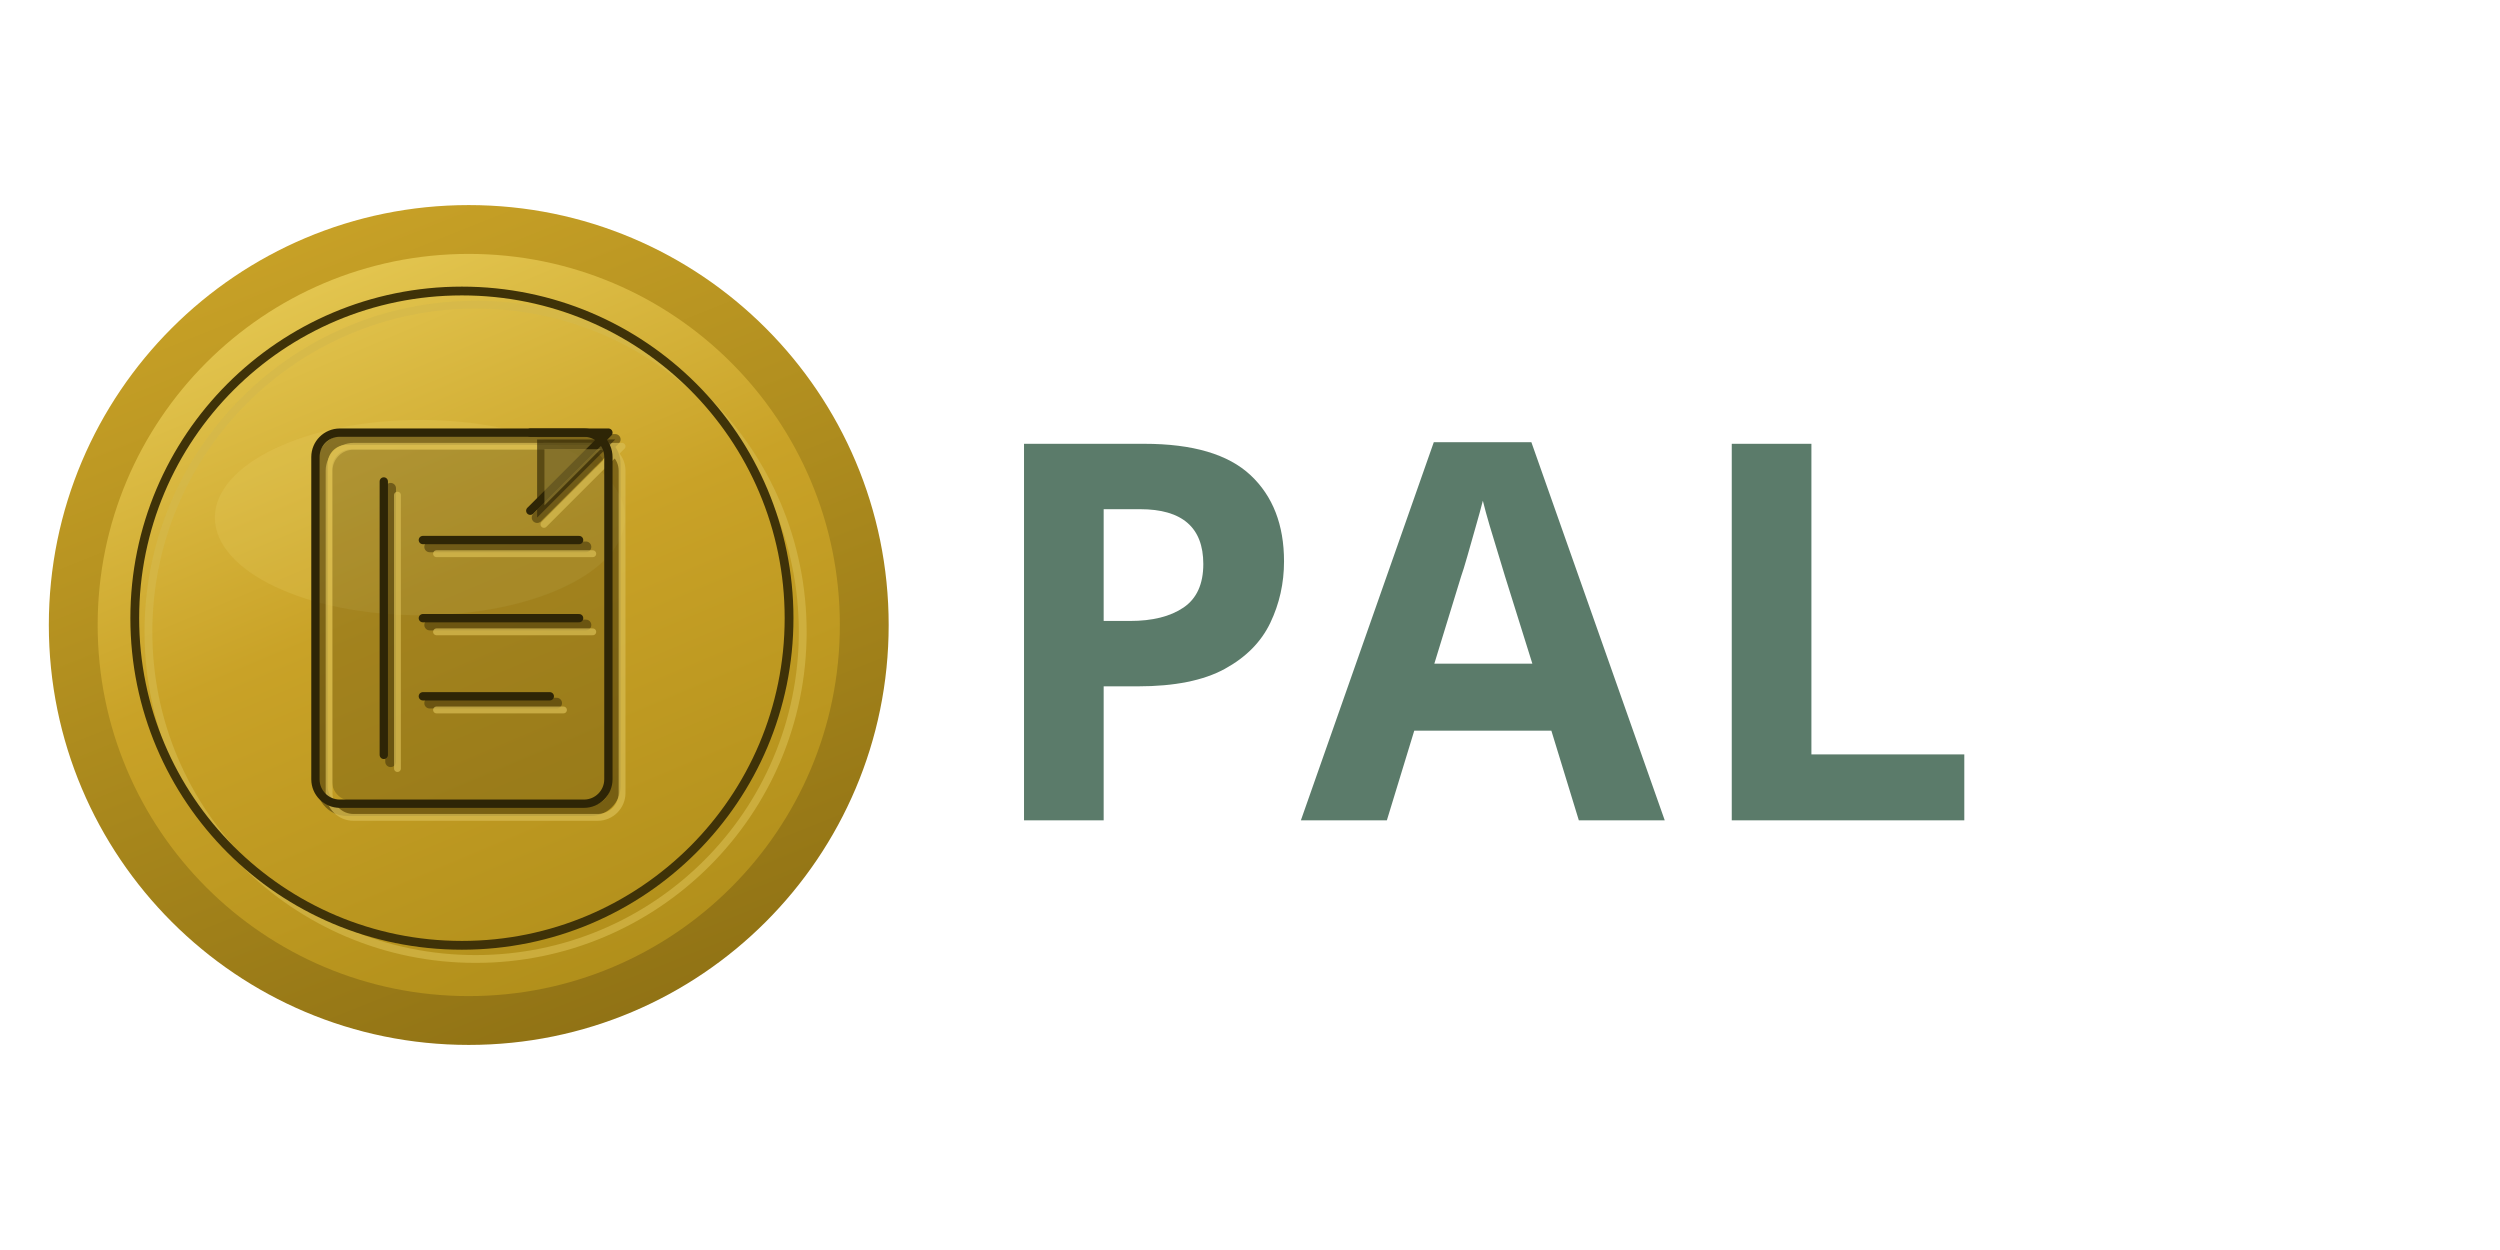
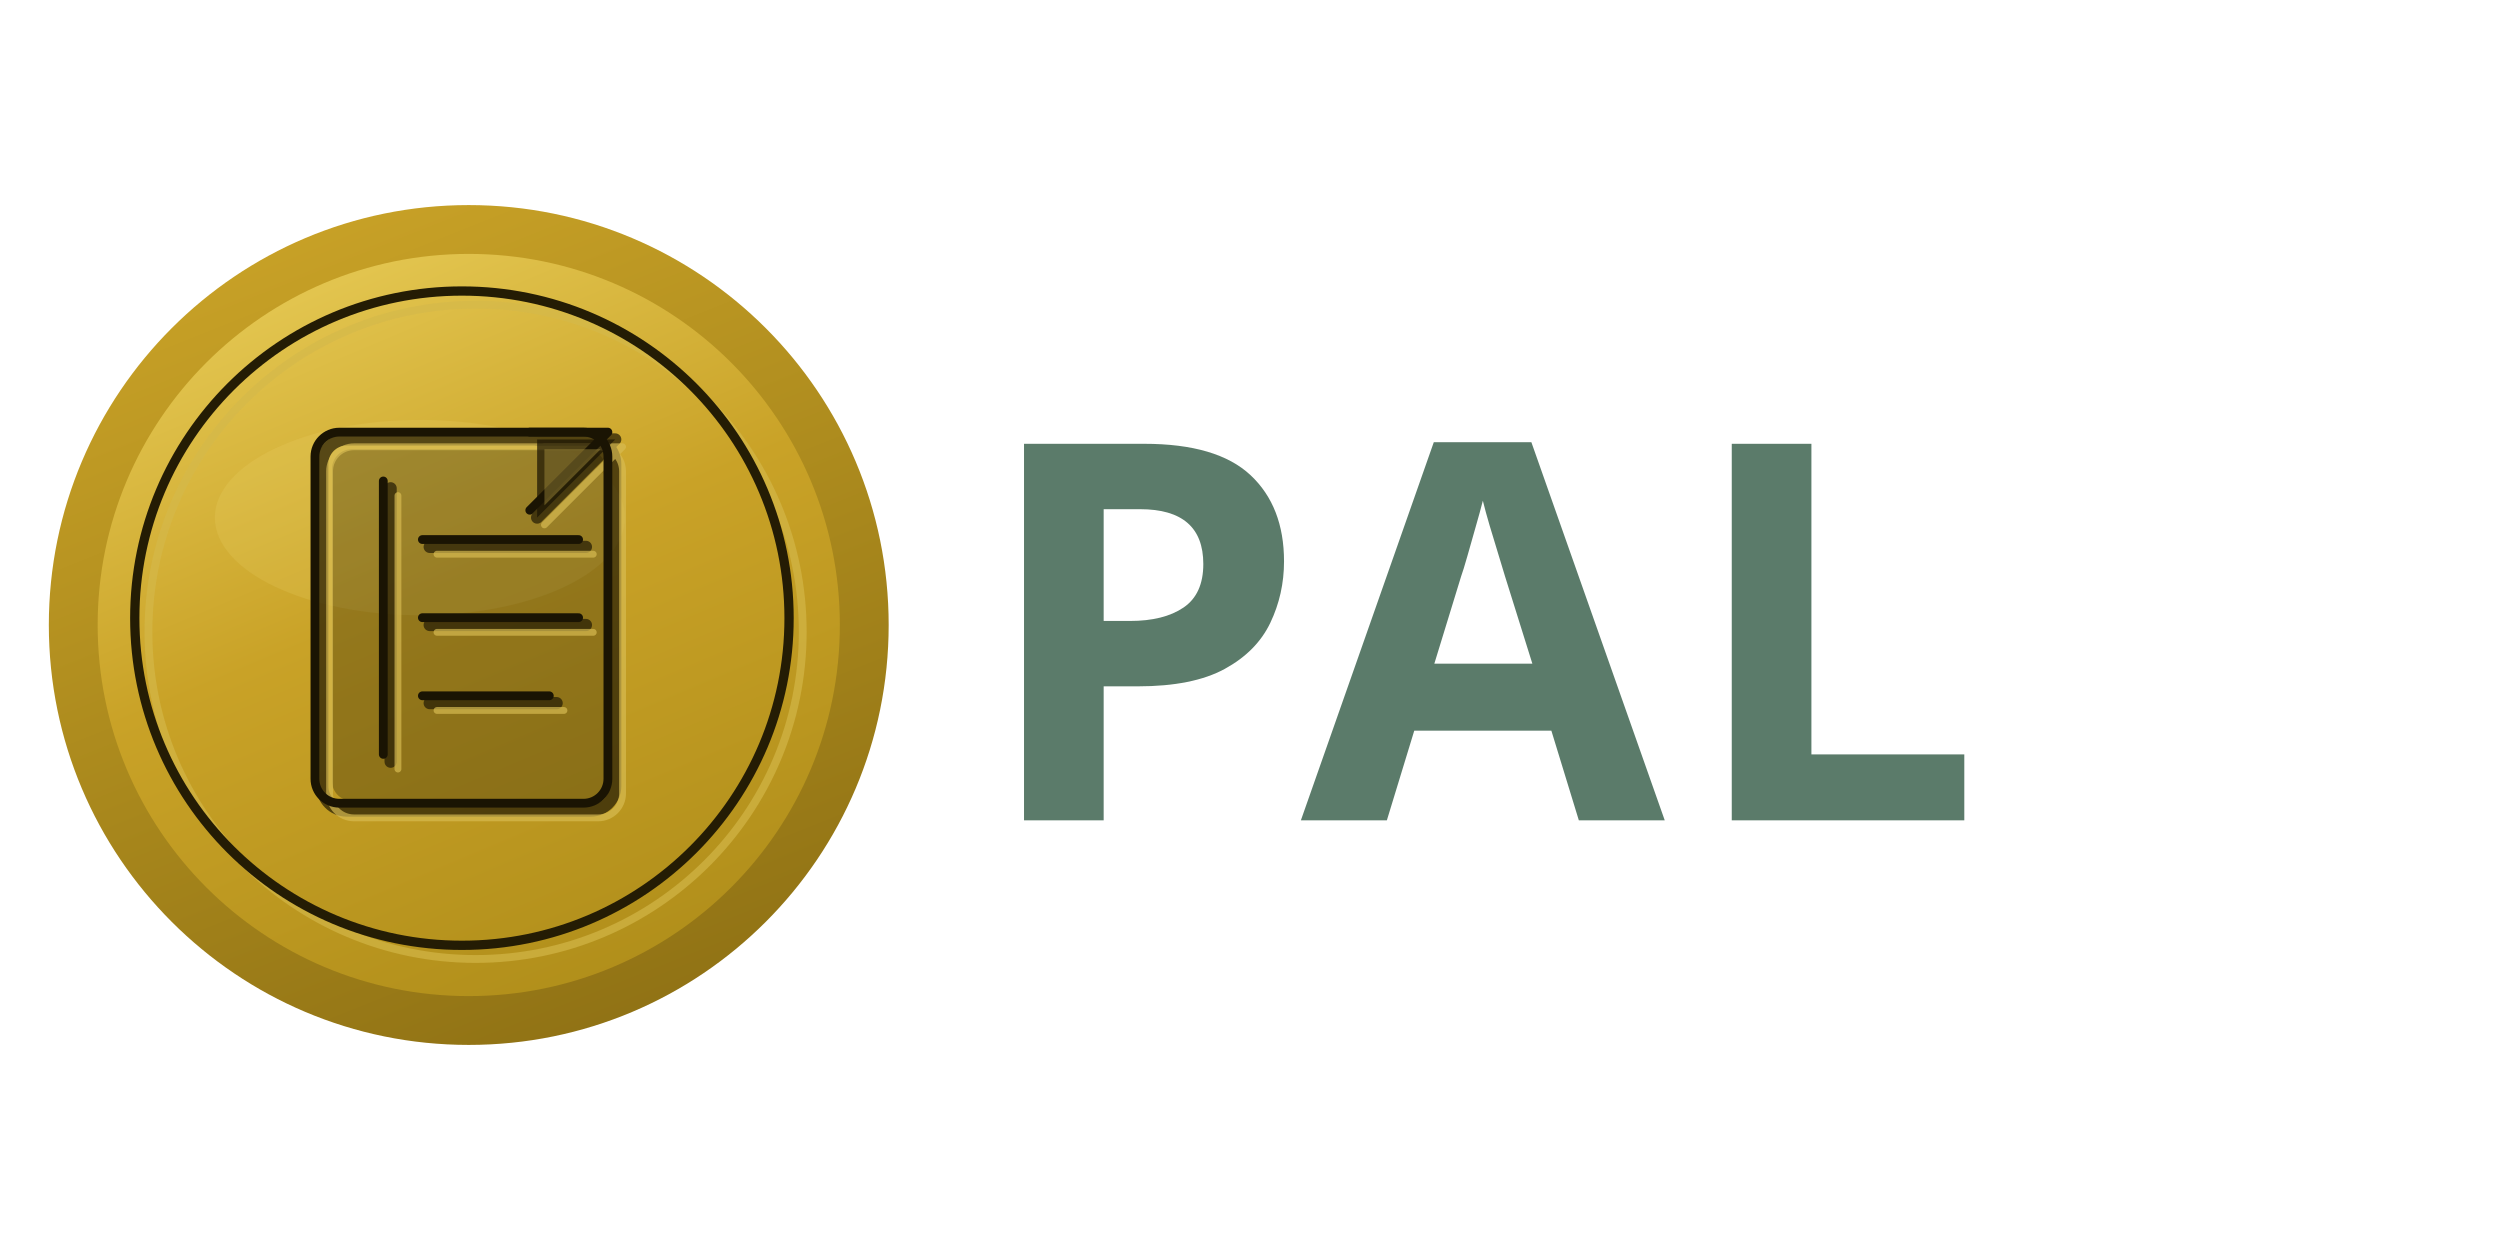
<svg xmlns="http://www.w3.org/2000/svg" width="512" height="256" viewBox="0 0 512 256" role="img" aria-label="PAL">
  <defs>
    <linearGradient id="gold" x1="0.3" y1="0.05" x2="0.7" y2="1">
      <stop offset="0%" stop-color="#E2C44E" />
      <stop offset="42%" stop-color="#C9A227" />
      <stop offset="100%" stop-color="#B08E1A" />
    </linearGradient>
    <linearGradient id="rim" x1="0.3" y1="0" x2="0.7" y2="1">
      <stop offset="0%" stop-color="#C9A227" />
      <stop offset="55%" stop-color="#A8871C" />
      <stop offset="100%" stop-color="#8F7114" />
    </linearGradient>
  </defs>
  <g transform="translate(96 128)">
    <circle r="86" fill="url(#rim)" />
    <circle r="76" fill="url(#gold)" />
    <ellipse cx="-10" cy="-22" rx="42" ry="20" fill="#F0DC78" opacity="0.16" />
    <g fill="none">
-       <circle r="67" stroke="#D4B84A" stroke-width="1.6" transform="translate(1.4 1.4)" opacity="0.7" />
-       <circle r="67" stroke="#3F3208" stroke-width="1.8" transform="translate(-1.4 -1.4)" opacity="1" />
+       <circle r="67" stroke="#D4B84A" stroke-width="1.6" transform="translate(1.4 1.4)" opacity="0.65" />
+       <circle r="67" stroke="#241C04" stroke-width="1.9" transform="translate(-1.4 -1.4)" opacity="1" />
    </g>
    <g fill="none" stroke-linecap="round" stroke-linejoin="round">
-       <rect x="-28" y="-36" width="56" height="72" rx="4" fill="#3F3208" opacity="0.28" />
-       <g stroke="#3F3208" stroke-width="2.2" opacity="0.55">
+       <rect x="-28" y="-36" width="56" height="72" rx="4" fill="#241C04" opacity="0.32" />
+       <g stroke="#241C04" stroke-width="2.5" opacity="0.72">
        <rect x="-30" y="-38" width="60" height="76" rx="5" />
        <path d="M14 -38 L30 -38 L14 -22" />
        <path d="M-16 -28 V28" />
        <path d="M-8 -16 H24" />
        <path d="M-8 0 H24" />
        <path d="M-8 16 H18" />
      </g>
-       <g transform="translate(1.4 1.4)" stroke="#D8BC52" stroke-width="1.4" opacity="0.72">
+       <g transform="translate(1.5 1.5)" stroke="#D8BC52" stroke-width="1.4" opacity="0.68">
        <rect x="-30" y="-38" width="60" height="76" rx="5" />
        <path d="M14 -38 L30 -38 L14 -22" />
        <path d="M-16 -28 V28" />
        <path d="M-8 -16 H24" />
        <path d="M-8 0 H24" />
        <path d="M-8 16 H18" />
      </g>
-       <g transform="translate(-1.4 -1.4)" stroke="#2E2506" stroke-width="1.7" opacity="1">
+       <g transform="translate(-1.5 -1.5)" stroke="#1A1403" stroke-width="1.8" opacity="1">
        <rect x="-30" y="-38" width="60" height="76" rx="5" />
        <path d="M14 -38 L30 -38 L14 -22" />
        <path d="M-16 -28 V28" />
        <path d="M-8 -16 H24" />
        <path d="M-8 0 H24" />
        <path d="M-8 16 H18" />
      </g>
    </g>
-     <path d="M14 -38 L30 -38 L14 -22 Z" fill="#2E2506" opacity="0.65" />
-     <path d="M15.5 -36 L27 -36 L15.5 -24.5 Z" fill="#D8BC52" opacity="0.35" />
+     <path d="M14 -38 L30 -38 L14 -22 Z" fill="#1A1403" opacity="0.72" />
+     <path d="M15.5 -36 L27 -36 L15.5 -24.5 Z" fill="#D8BC52" opacity="0.32" />
  </g>
  <text x="200" y="168" font-family="Arial Black, Segoe UI Black, Impact, sans-serif" font-weight="900" font-size="108" fill="#5B7B6A" letter-spacing="4">PAL</text>
</svg>
